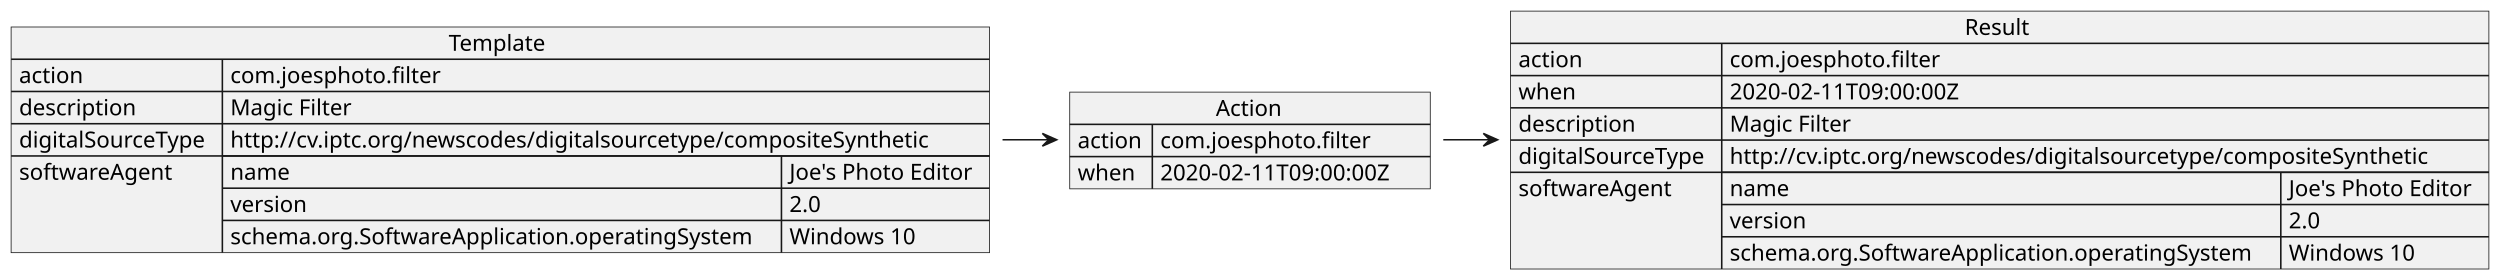
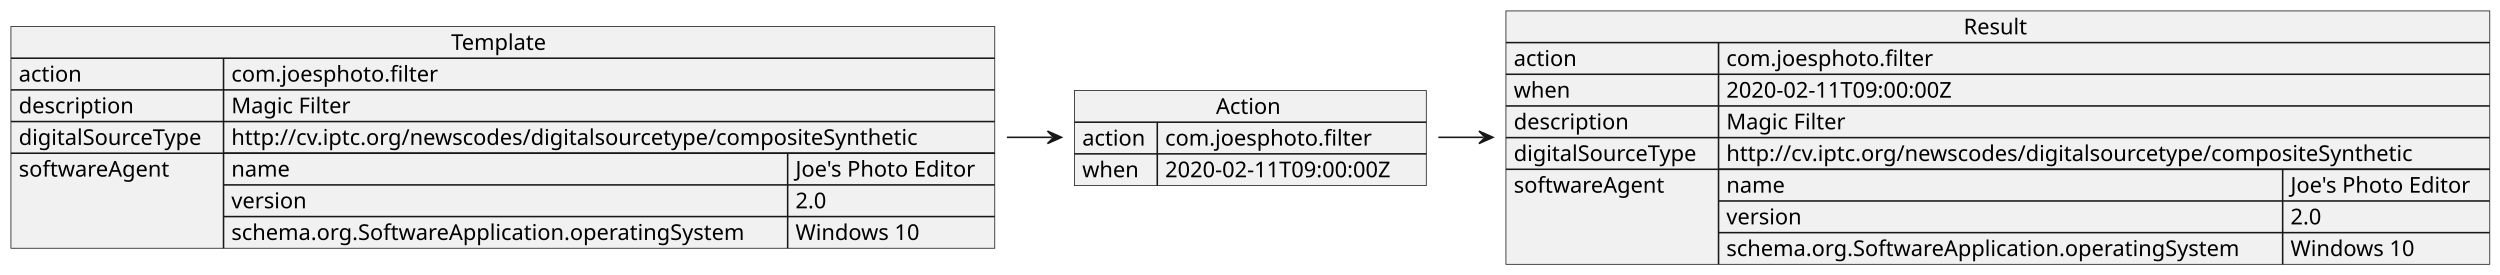
- <svg xmlns="http://www.w3.org/2000/svg" contentStyleType="text/css" height="176px" preserveAspectRatio="none" style="width:1574px;height:176px;background:#FFFFFF;" version="1.1" viewBox="0 0 1574 176" width="1574px" zoomAndPan="magnify">
+ <svg xmlns="http://www.w3.org/2000/svg" contentStyleType="text/css" height="176px" preserveAspectRatio="none" style="width:1602px;height:176px;background:#FFFFFF;" version="1.1" viewBox="0 0 1602 176" width="1602px" zoomAndPan="magnify">
  <defs />
  <g>
-     <rect fill="#F1F1F1" height="142.078" style="stroke:#181818;stroke-width:0.5;" width="616" x="7" y="17" />
-     <text fill="#000000" font-family="sans-serif" font-size="14" lengthAdjust="spacing" textLength="65" x="282.5" y="31.995">Template</text>
-     <line style="stroke:#181818;stroke-width:1.0;" x1="140" x2="140" y1="37.297" y2="159.078" />
-     <line style="stroke:#181818;stroke-width:1.0;" x1="7" x2="623" y1="37.297" y2="37.297" />
-     <text fill="#000000" font-family="sans-serif" font-size="14" lengthAdjust="spacing" textLength="42" x="12" y="52.292">action</text>
-     <text fill="#000000" font-family="sans-serif" font-size="14" lengthAdjust="spacing" textLength="137" x="145" y="52.292">com.joesphoto.filter</text>
-     <line style="stroke:#181818;stroke-width:1.0;" x1="7" x2="623" y1="57.594" y2="57.594" />
-     <text fill="#000000" font-family="sans-serif" font-size="14" lengthAdjust="spacing" textLength="77" x="12" y="72.589">description</text>
-     <text fill="#000000" font-family="sans-serif" font-size="14" lengthAdjust="spacing" textLength="77" x="145" y="72.589">Magic Filter</text>
-     <line style="stroke:#181818;stroke-width:1.0;" x1="7" x2="623" y1="77.891" y2="77.891" />
-     <text fill="#000000" font-family="sans-serif" font-size="14" lengthAdjust="spacing" textLength="123" x="12" y="92.886">digitalSourceType</text>
-     <text fill="#000000" font-family="sans-serif" font-size="14" lengthAdjust="spacing" textLength="464" x="145" y="92.886">http://cv.iptc.org/newscodes/digitalsourcetype/compositeSynthetic</text>
-     <line style="stroke:#181818;stroke-width:1.0;" x1="7" x2="623" y1="98.188" y2="98.188" />
-     <text fill="#000000" font-family="sans-serif" font-size="14" lengthAdjust="spacing" textLength="100" x="12" y="113.183">softwareAgent</text>
-     <line style="stroke:#181818;stroke-width:1.0;" x1="492" x2="492" y1="98.188" y2="159.078" />
-     <line style="stroke:#181818;stroke-width:1.0;" x1="140" x2="623" y1="98.188" y2="98.188" />
-     <text fill="#000000" font-family="sans-serif" font-size="14" lengthAdjust="spacing" textLength="39" x="145" y="113.183">name</text>
-     <text fill="#000000" font-family="sans-serif" font-size="14" lengthAdjust="spacing" textLength="121" x="497" y="113.183">Joe's Photo Editor</text>
-     <line style="stroke:#181818;stroke-width:1.0;" x1="140" x2="623" y1="118.484" y2="118.484" />
-     <text fill="#000000" font-family="sans-serif" font-size="14" lengthAdjust="spacing" textLength="50" x="145" y="133.48">version</text>
-     <text fill="#000000" font-family="sans-serif" font-size="14" lengthAdjust="spacing" textLength="22" x="497" y="133.48">2.0</text>
-     <line style="stroke:#181818;stroke-width:1.0;" x1="140" x2="623" y1="138.781" y2="138.781" />
-     <text fill="#000000" font-family="sans-serif" font-size="14" lengthAdjust="spacing" textLength="342" x="145" y="153.776">schema.org.SoftwareApplication.operatingSystem</text>
-     <text fill="#000000" font-family="sans-serif" font-size="14" lengthAdjust="spacing" textLength="84" x="497" y="153.776">Windows 10</text>
-     <rect fill="#F1F1F1" height="60.891" style="stroke:#181818;stroke-width:0.5;" width="227" x="673.5" y="58" />
-     <text fill="#000000" font-family="sans-serif" font-size="14" lengthAdjust="spacing" textLength="43" x="765.5" y="72.995">Action</text>
-     <line style="stroke:#181818;stroke-width:1.0;" x1="725.5" x2="725.5" y1="78.297" y2="118.891" />
-     <line style="stroke:#181818;stroke-width:1.0;" x1="673.5" x2="900.5" y1="78.297" y2="78.297" />
-     <text fill="#000000" font-family="sans-serif" font-size="14" lengthAdjust="spacing" textLength="42" x="678.5" y="93.292">action</text>
-     <text fill="#000000" font-family="sans-serif" font-size="14" lengthAdjust="spacing" textLength="137" x="730.5" y="93.292">com.joesphoto.filter</text>
-     <line style="stroke:#181818;stroke-width:1.0;" x1="673.5" x2="900.5" y1="98.594" y2="98.594" />
-     <text fill="#000000" font-family="sans-serif" font-size="14" lengthAdjust="spacing" textLength="38" x="678.5" y="113.589">when</text>
-     <text fill="#000000" font-family="sans-serif" font-size="14" lengthAdjust="spacing" textLength="165" x="730.5" y="113.589">2020-02-11T09:00:00Z</text>
-     <rect fill="#F1F1F1" height="162.375" style="stroke:#181818;stroke-width:0.5;" width="616" x="951" y="7" />
-     <text fill="#000000" font-family="sans-serif" font-size="14" lengthAdjust="spacing" textLength="44" x="1237" y="21.995">Result</text>
-     <line style="stroke:#181818;stroke-width:1.0;" x1="1084" x2="1084" y1="27.297" y2="169.375" />
-     <line style="stroke:#181818;stroke-width:1.0;" x1="951" x2="1567" y1="27.297" y2="27.297" />
-     <text fill="#000000" font-family="sans-serif" font-size="14" lengthAdjust="spacing" textLength="42" x="956" y="42.292">action</text>
-     <text fill="#000000" font-family="sans-serif" font-size="14" lengthAdjust="spacing" textLength="137" x="1089" y="42.292">com.joesphoto.filter</text>
-     <line style="stroke:#181818;stroke-width:1.0;" x1="951" x2="1567" y1="47.594" y2="47.594" />
-     <text fill="#000000" font-family="sans-serif" font-size="14" lengthAdjust="spacing" textLength="38" x="956" y="62.589">when</text>
-     <text fill="#000000" font-family="sans-serif" font-size="14" lengthAdjust="spacing" textLength="165" x="1089" y="62.589">2020-02-11T09:00:00Z</text>
-     <line style="stroke:#181818;stroke-width:1.0;" x1="951" x2="1567" y1="67.891" y2="67.891" />
-     <text fill="#000000" font-family="sans-serif" font-size="14" lengthAdjust="spacing" textLength="77" x="956" y="82.886">description</text>
-     <text fill="#000000" font-family="sans-serif" font-size="14" lengthAdjust="spacing" textLength="77" x="1089" y="82.886">Magic Filter</text>
-     <line style="stroke:#181818;stroke-width:1.0;" x1="951" x2="1567" y1="88.188" y2="88.188" />
-     <text fill="#000000" font-family="sans-serif" font-size="14" lengthAdjust="spacing" textLength="123" x="956" y="103.183">digitalSourceType</text>
-     <text fill="#000000" font-family="sans-serif" font-size="14" lengthAdjust="spacing" textLength="464" x="1089" y="103.183">http://cv.iptc.org/newscodes/digitalsourcetype/compositeSynthetic</text>
-     <line style="stroke:#181818;stroke-width:1.0;" x1="951" x2="1567" y1="108.484" y2="108.484" />
-     <text fill="#000000" font-family="sans-serif" font-size="14" lengthAdjust="spacing" textLength="100" x="956" y="123.48">softwareAgent</text>
-     <line style="stroke:#181818;stroke-width:1.0;" x1="1436" x2="1436" y1="108.484" y2="169.375" />
-     <line style="stroke:#181818;stroke-width:1.0;" x1="1084" x2="1567" y1="108.484" y2="108.484" />
-     <text fill="#000000" font-family="sans-serif" font-size="14" lengthAdjust="spacing" textLength="39" x="1089" y="123.48">name</text>
-     <text fill="#000000" font-family="sans-serif" font-size="14" lengthAdjust="spacing" textLength="121" x="1441" y="123.48">Joe's Photo Editor</text>
-     <line style="stroke:#181818;stroke-width:1.0;" x1="1084" x2="1567" y1="128.781" y2="128.781" />
-     <text fill="#000000" font-family="sans-serif" font-size="14" lengthAdjust="spacing" textLength="50" x="1089" y="143.776">version</text>
-     <text fill="#000000" font-family="sans-serif" font-size="14" lengthAdjust="spacing" textLength="22" x="1441" y="143.776">2.0</text>
-     <line style="stroke:#181818;stroke-width:1.0;" x1="1084" x2="1567" y1="149.078" y2="149.078" />
-     <text fill="#000000" font-family="sans-serif" font-size="14" lengthAdjust="spacing" textLength="342" x="1089" y="164.073">schema.org.SoftwareApplication.operatingSystem</text>
-     <text fill="#000000" font-family="sans-serif" font-size="14" lengthAdjust="spacing" textLength="84" x="1441" y="164.073">Windows 10</text>
+     <rect fill="#F1F1F1" height="142.078" style="stroke:#181818;stroke-width:0.5;" width="630.448" x="7" y="17" />
+     <text fill="#000000" font-family="sans-serif" font-size="14" lengthAdjust="spacing" textLength="66.261" x="289.094" y="31.995">Template</text>
+     <line style="stroke:#181818;stroke-width:1.0;" x1="143.239" x2="143.239" y1="37.297" y2="159.078" />
+     <line style="stroke:#181818;stroke-width:1.0;" x1="7" x2="637.448" y1="37.297" y2="37.297" />
+     <text fill="#000000" font-family="sans-serif" font-size="14" lengthAdjust="spacing" textLength="43.094" x="12" y="52.292">action</text>
+     <text fill="#000000" font-family="sans-serif" font-size="14" lengthAdjust="spacing" textLength="140.109" x="148.239" y="52.292">com.joesphoto.filter</text>
+     <line style="stroke:#181818;stroke-width:1.0;" x1="7" x2="637.448" y1="57.594" y2="57.594" />
+     <text fill="#000000" font-family="sans-serif" font-size="14" lengthAdjust="spacing" textLength="77.841" x="12" y="72.589">description</text>
+     <text fill="#000000" font-family="sans-serif" font-size="14" lengthAdjust="spacing" textLength="81.272" x="148.239" y="72.589">Magic Filter</text>
+     <line style="stroke:#181818;stroke-width:1.0;" x1="7" x2="637.448" y1="77.891" y2="77.891" />
+     <text fill="#000000" font-family="sans-serif" font-size="14" lengthAdjust="spacing" textLength="126.239" x="12" y="92.886">digitalSourceType</text>
+     <text fill="#000000" font-family="sans-serif" font-size="14" lengthAdjust="spacing" textLength="468.699" x="148.239" y="92.886">http://cv.iptc.org/newscodes/digitalsourcetype/compositeSynthetic</text>
+     <line style="stroke:#181818;stroke-width:1.0;" x1="7" x2="637.448" y1="98.188" y2="98.188" />
+     <text fill="#000000" font-family="sans-serif" font-size="14" lengthAdjust="spacing" textLength="102.115" x="12" y="113.183">softwareAgent</text>
+     <line style="stroke:#181818;stroke-width:1.0;" x1="504.729" x2="504.729" y1="98.188" y2="159.078" />
+     <line style="stroke:#181818;stroke-width:1.0;" x1="143.239" x2="637.448" y1="98.188" y2="98.188" />
+     <text fill="#000000" font-family="sans-serif" font-size="14" lengthAdjust="spacing" textLength="39.703" x="148.239" y="113.183">name</text>
+     <text fill="#000000" font-family="sans-serif" font-size="14" lengthAdjust="spacing" textLength="122.719" x="509.729" y="113.183">Joe's Photo Editor</text>
+     <line style="stroke:#181818;stroke-width:1.0;" x1="143.239" x2="637.448" y1="118.484" y2="118.484" />
+     <text fill="#000000" font-family="sans-serif" font-size="14" lengthAdjust="spacing" textLength="51.276" x="148.239" y="133.48">version</text>
+     <text fill="#000000" font-family="sans-serif" font-size="14" lengthAdjust="spacing" textLength="22.265" x="509.729" y="133.48">2.0</text>
+     <line style="stroke:#181818;stroke-width:1.0;" x1="143.239" x2="637.448" y1="138.781" y2="138.781" />
+     <text fill="#000000" font-family="sans-serif" font-size="14" lengthAdjust="spacing" textLength="351.49" x="148.239" y="153.776">schema.org.SoftwareApplication.operatingSystem</text>
+     <text fill="#000000" font-family="sans-serif" font-size="14" lengthAdjust="spacing" textLength="85.066" x="509.729" y="153.776">Windows 10</text>
+     <rect fill="#F1F1F1" height="60.891" style="stroke:#181818;stroke-width:0.5;" width="225.475" x="688.5" y="58" />
+     <text fill="#000000" font-family="sans-serif" font-size="14" lengthAdjust="spacing" textLength="44.092" x="779.191" y="72.995">Action</text>
+     <line style="stroke:#181818;stroke-width:1.0;" x1="741.594" x2="741.594" y1="78.297" y2="118.891" />
+     <line style="stroke:#181818;stroke-width:1.0;" x1="688.5" x2="913.975" y1="78.297" y2="78.297" />
+     <text fill="#000000" font-family="sans-serif" font-size="14" lengthAdjust="spacing" textLength="43.094" x="693.5" y="93.292">action</text>
+     <text fill="#000000" font-family="sans-serif" font-size="14" lengthAdjust="spacing" textLength="140.109" x="746.594" y="93.292">com.joesphoto.filter</text>
+     <line style="stroke:#181818;stroke-width:1.0;" x1="688.5" x2="913.975" y1="98.594" y2="98.594" />
+     <text fill="#000000" font-family="sans-serif" font-size="14" lengthAdjust="spacing" textLength="37.81" x="693.5" y="113.589">when</text>
+     <text fill="#000000" font-family="sans-serif" font-size="14" lengthAdjust="spacing" textLength="162.381" x="746.594" y="113.589">2020-02-11T09:00:00Z</text>
+     <rect fill="#F1F1F1" height="162.375" style="stroke:#181818;stroke-width:0.5;" width="630.448" x="965" y="7" />
+     <text fill="#000000" font-family="sans-serif" font-size="14" lengthAdjust="spacing" textLength="43.887" x="1258.281" y="21.995">Result</text>
+     <line style="stroke:#181818;stroke-width:1.0;" x1="1101.239" x2="1101.239" y1="27.297" y2="169.375" />
+     <line style="stroke:#181818;stroke-width:1.0;" x1="965" x2="1595.448" y1="27.297" y2="27.297" />
+     <text fill="#000000" font-family="sans-serif" font-size="14" lengthAdjust="spacing" textLength="43.094" x="970" y="42.292">action</text>
+     <text fill="#000000" font-family="sans-serif" font-size="14" lengthAdjust="spacing" textLength="140.109" x="1106.239" y="42.292">com.joesphoto.filter</text>
+     <line style="stroke:#181818;stroke-width:1.0;" x1="965" x2="1595.448" y1="47.594" y2="47.594" />
+     <text fill="#000000" font-family="sans-serif" font-size="14" lengthAdjust="spacing" textLength="37.81" x="970" y="62.589">when</text>
+     <text fill="#000000" font-family="sans-serif" font-size="14" lengthAdjust="spacing" textLength="162.381" x="1106.239" y="62.589">2020-02-11T09:00:00Z</text>
+     <line style="stroke:#181818;stroke-width:1.0;" x1="965" x2="1595.448" y1="67.891" y2="67.891" />
+     <text fill="#000000" font-family="sans-serif" font-size="14" lengthAdjust="spacing" textLength="77.841" x="970" y="82.886">description</text>
+     <text fill="#000000" font-family="sans-serif" font-size="14" lengthAdjust="spacing" textLength="81.272" x="1106.239" y="82.886">Magic Filter</text>
+     <line style="stroke:#181818;stroke-width:1.0;" x1="965" x2="1595.448" y1="88.188" y2="88.188" />
+     <text fill="#000000" font-family="sans-serif" font-size="14" lengthAdjust="spacing" textLength="126.239" x="970" y="103.183">digitalSourceType</text>
+     <text fill="#000000" font-family="sans-serif" font-size="14" lengthAdjust="spacing" textLength="468.699" x="1106.239" y="103.183">http://cv.iptc.org/newscodes/digitalsourcetype/compositeSynthetic</text>
+     <line style="stroke:#181818;stroke-width:1.0;" x1="965" x2="1595.448" y1="108.484" y2="108.484" />
+     <text fill="#000000" font-family="sans-serif" font-size="14" lengthAdjust="spacing" textLength="102.115" x="970" y="123.48">softwareAgent</text>
+     <line style="stroke:#181818;stroke-width:1.0;" x1="1462.729" x2="1462.729" y1="108.484" y2="169.375" />
+     <line style="stroke:#181818;stroke-width:1.0;" x1="1101.239" x2="1595.448" y1="108.484" y2="108.484" />
+     <text fill="#000000" font-family="sans-serif" font-size="14" lengthAdjust="spacing" textLength="39.703" x="1106.239" y="123.48">name</text>
+     <text fill="#000000" font-family="sans-serif" font-size="14" lengthAdjust="spacing" textLength="122.719" x="1467.729" y="123.48">Joe's Photo Editor</text>
+     <line style="stroke:#181818;stroke-width:1.0;" x1="1101.239" x2="1595.448" y1="128.781" y2="128.781" />
+     <text fill="#000000" font-family="sans-serif" font-size="14" lengthAdjust="spacing" textLength="51.276" x="1106.239" y="143.776">version</text>
+     <text fill="#000000" font-family="sans-serif" font-size="14" lengthAdjust="spacing" textLength="22.265" x="1467.729" y="143.776">2.0</text>
+     <line style="stroke:#181818;stroke-width:1.0;" x1="1101.239" x2="1595.448" y1="149.078" y2="149.078" />
+     <text fill="#000000" font-family="sans-serif" font-size="14" lengthAdjust="spacing" textLength="351.49" x="1106.239" y="164.073">schema.org.SoftwareApplication.operatingSystem</text>
+     <text fill="#000000" font-family="sans-serif" font-size="14" lengthAdjust="spacing" textLength="85.066" x="1467.729" y="164.073">Windows 10</text>
    <g id="link_Template_Action">
-       <path codeLine="31" d="M631.2,88 C640.88,88 650.55,88 660.22,88 " fill="none" id="Template-to-Action" style="stroke:#181818;stroke-width:1.0;" />
-       <polygon fill="#181818" points="665.28,88,656.28,84,660.28,88,656.28,92,665.28,88" style="stroke:#181818;stroke-width:1.0;" />
+       <path codeLine="31" d="M645.23,88 C656.89,88 662.56,88 674.22,88 " fill="none" id="Template-to-Action" style="stroke:#181818;stroke-width:1.0;" />
+       <polygon fill="#181818" points="680.22,88,671.22,84,675.22,88,671.22,92,680.22,88" style="stroke:#181818;stroke-width:1.0;" />
    </g>
    <g id="link_Action_Result">
-       <path codeLine="32" d="M908.69,88 C918.4,88 928.11,88 937.82,88 " fill="none" id="Action-to-Result" style="stroke:#181818;stroke-width:1.0;" />
-       <polygon fill="#181818" points="942.9,88,933.9,84,937.9,88,933.9,92,942.9,88" style="stroke:#181818;stroke-width:1.0;" />
+       <path codeLine="32" d="M921.69,88 C933.35,88 939.01,88 950.68,88 " fill="none" id="Action-to-Result" style="stroke:#181818;stroke-width:1.0;" />
+       <polygon fill="#181818" points="956.68,88,947.68,84,951.68,88,947.68,92,956.68,88" style="stroke:#181818;stroke-width:1.0;" />
    </g>
  </g>
</svg>
